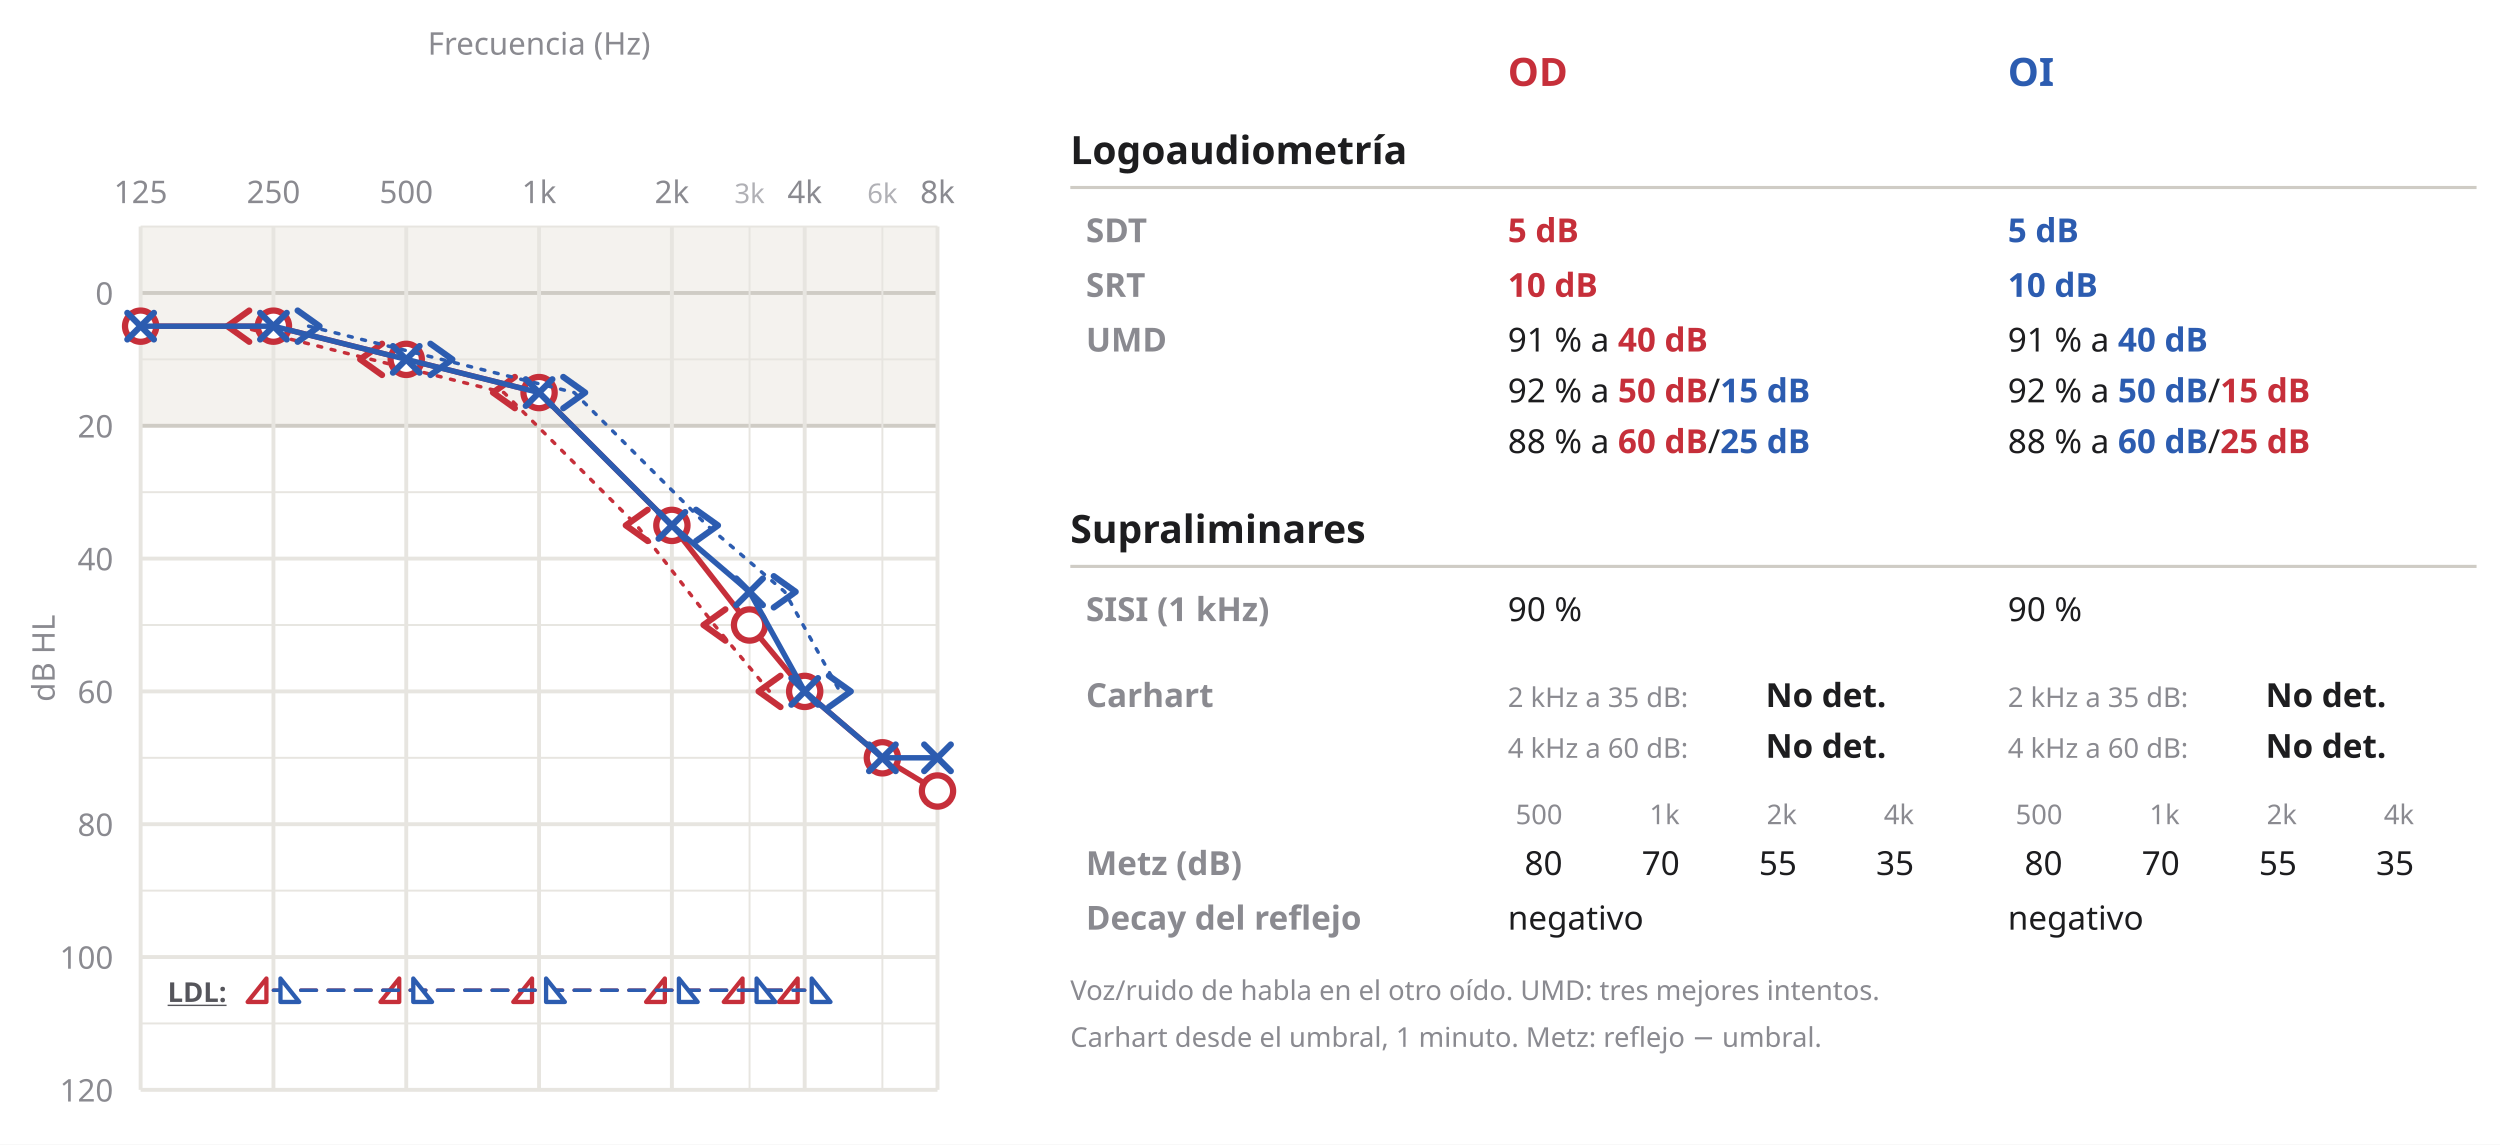
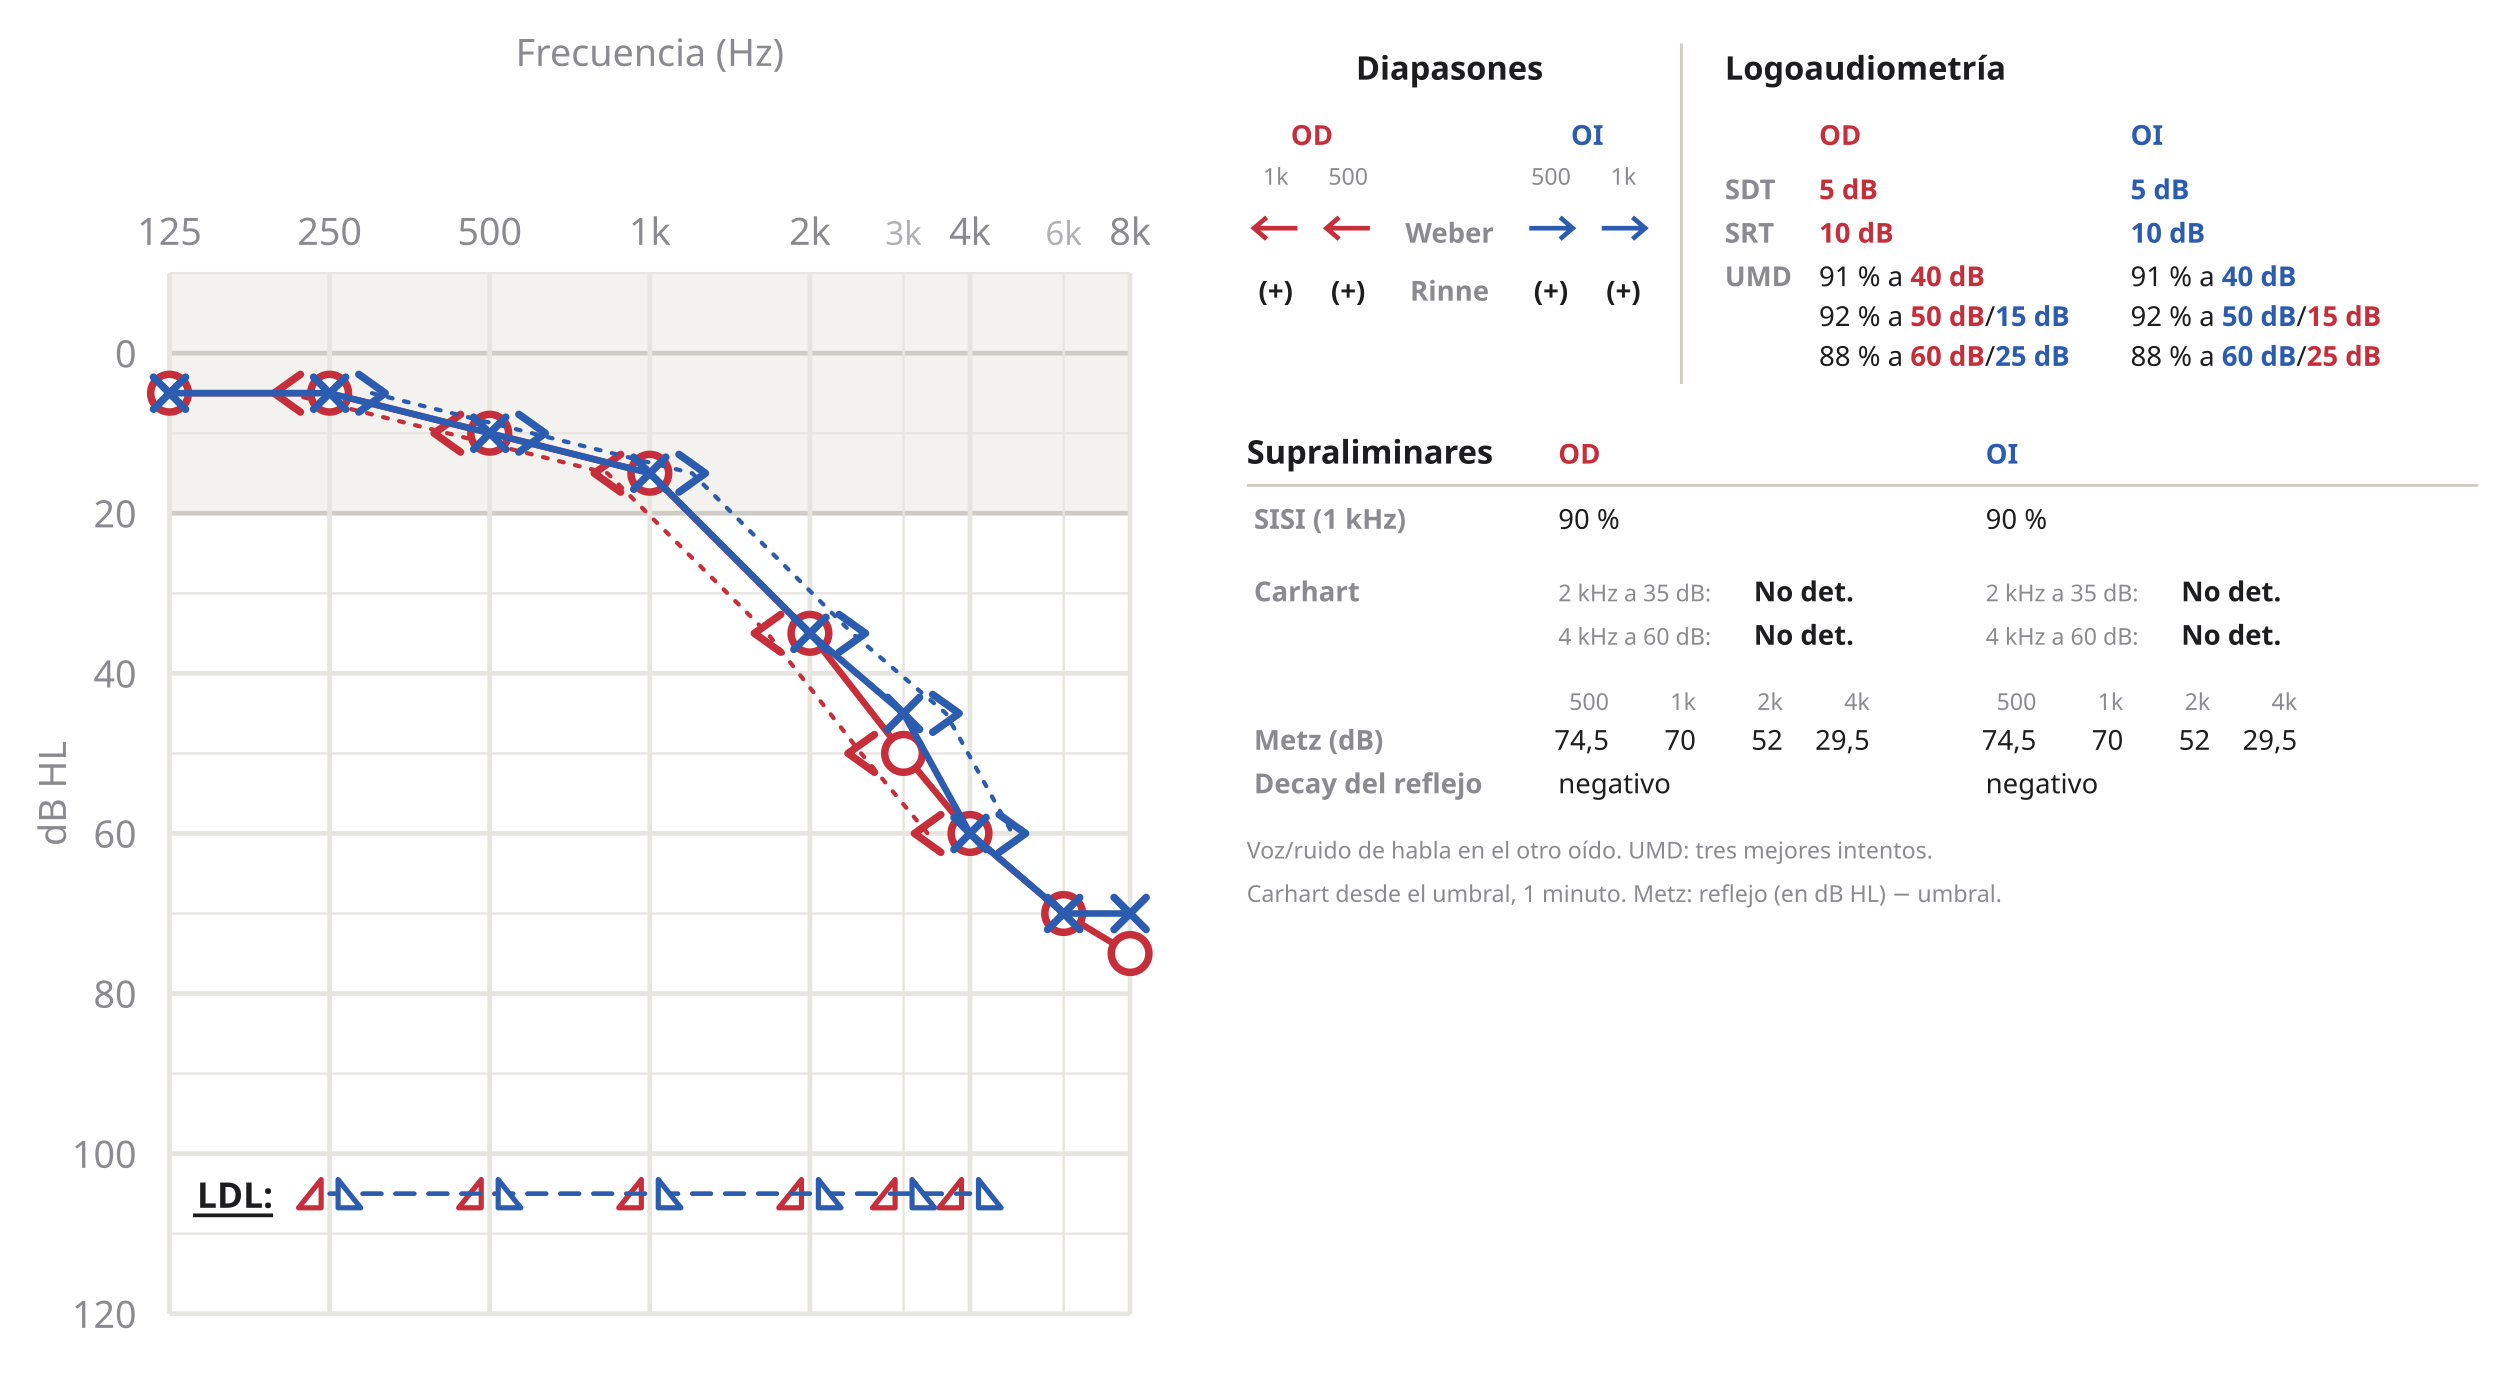
- <svg xmlns="http://www.w3.org/2000/svg" width="640.0" height="293.0" viewBox="0 0 640.0 293.0" font-family="'Plus Jakarta Sans', sans-serif">
-   <rect width="100%" height="100%" fill="#ffffff" />
-   <rect x="36" y="58" width="204" height="51" fill="#f4f2ee" stroke="none" stroke-width="0" />
-   <line x1="36" y1="58" x2="240" y2="58" stroke="#e7e5e0" stroke-width="0.5" />
-   <line x1="36" y1="75" x2="240" y2="75" stroke="#cfccc5" stroke-width="1" />
-   <text x="29" y="78" font-size="8" fill="#8a8a90" text-anchor="end" font-weight="400">0</text>
-   <line x1="36" y1="92" x2="240" y2="92" stroke="#e7e5e0" stroke-width="0.5" />
-   <line x1="36" y1="109" x2="240" y2="109" stroke="#cfccc5" stroke-width="1" />
-   <text x="29" y="112" font-size="8" fill="#8a8a90" text-anchor="end" font-weight="400">20</text>
-   <line x1="36" y1="126" x2="240" y2="126" stroke="#e7e5e0" stroke-width="0.5" />
-   <line x1="36" y1="143" x2="240" y2="143" stroke="#e7e5e0" stroke-width="1" />
-   <text x="29" y="146" font-size="8" fill="#8a8a90" text-anchor="end" font-weight="400">40</text>
-   <line x1="36" y1="160" x2="240" y2="160" stroke="#e7e5e0" stroke-width="0.5" />
-   <line x1="36" y1="177" x2="240" y2="177" stroke="#e7e5e0" stroke-width="1" />
-   <text x="29" y="180" font-size="8" fill="#8a8a90" text-anchor="end" font-weight="400">60</text>
-   <line x1="36" y1="194" x2="240" y2="194" stroke="#e7e5e0" stroke-width="0.5" />
-   <line x1="36" y1="211" x2="240" y2="211" stroke="#e7e5e0" stroke-width="1" />
-   <text x="29" y="214" font-size="8" fill="#8a8a90" text-anchor="end" font-weight="400">80</text>
-   <line x1="36" y1="228" x2="240" y2="228" stroke="#e7e5e0" stroke-width="0.5" />
-   <line x1="36" y1="245" x2="240" y2="245" stroke="#e7e5e0" stroke-width="1" />
-   <text x="29" y="248" font-size="8" fill="#8a8a90" text-anchor="end" font-weight="400">100</text>
-   <line x1="36" y1="262" x2="240" y2="262" stroke="#e7e5e0" stroke-width="0.5" />
-   <line x1="36" y1="279" x2="240" y2="279" stroke="#e7e5e0" stroke-width="1" />
-   <text x="29" y="282" font-size="8" fill="#8a8a90" text-anchor="end" font-weight="400">120</text>
-   <line x1="36" y1="58" x2="36" y2="279" stroke="#e7e5e0" stroke-width="1" />
-   <text x="36" y="52" font-size="8" fill="#8a8a90" text-anchor="middle" font-weight="400">125</text>
-   <line x1="70" y1="58" x2="70" y2="279" stroke="#e7e5e0" stroke-width="1" />
-   <text x="70" y="52" font-size="8" fill="#8a8a90" text-anchor="middle" font-weight="400">250</text>
-   <line x1="104" y1="58" x2="104" y2="279" stroke="#e7e5e0" stroke-width="1" />
-   <text x="104" y="52" font-size="8" fill="#8a8a90" text-anchor="middle" font-weight="400">500</text>
-   <line x1="138" y1="58" x2="138" y2="279" stroke="#e7e5e0" stroke-width="1" />
-   <text x="138" y="52" font-size="8" fill="#8a8a90" text-anchor="middle" font-weight="400">1k</text>
-   <line x1="172" y1="58" x2="172" y2="279" stroke="#e7e5e0" stroke-width="1" />
-   <text x="172" y="52" font-size="8" fill="#8a8a90" text-anchor="middle" font-weight="400">2k</text>
-   <line x1="191.89" y1="58" x2="191.89" y2="279" stroke="#e7e5e0" stroke-width="0.5" />
-   <text x="191.89" y="52" font-size="7" fill="#b0b0b5" text-anchor="middle" font-weight="400">3k</text>
-   <line x1="206" y1="58" x2="206" y2="279" stroke="#e7e5e0" stroke-width="1" />
-   <text x="206" y="52" font-size="8" fill="#8a8a90" text-anchor="middle" font-weight="400">4k</text>
-   <line x1="225.89" y1="58" x2="225.89" y2="279" stroke="#e7e5e0" stroke-width="0.5" />
-   <text x="225.89" y="52" font-size="7" fill="#b0b0b5" text-anchor="middle" font-weight="400">6k</text>
-   <line x1="240" y1="58" x2="240" y2="279" stroke="#e7e5e0" stroke-width="1" />
-   <text x="240" y="52" font-size="8" fill="#8a8a90" text-anchor="middle" font-weight="400">8k</text>
-   <path d="M36,83.5 L70,83.5 L104,92 L138,100.5 L172,134.5 L191.89,160 L206,177 L225.89,194 L240,202.5" fill="none" stroke="#c62f3a" stroke-width="1.4" stroke-opacity="1.0" stroke-linejoin="round" stroke-linecap="round" />
-   <path d="M61,83.5 L95,92 L129,100.5 L163,134.5 L182.89,160 L197,177" fill="none" stroke="#c62f3a" stroke-width="0.9" stroke-opacity="1.0" stroke-linejoin="round" stroke-linecap="round" stroke-dasharray="1 2.5" />
-   <path d="M70,253.5 L104,253.5 L138,253.5 L172,253.5 L191.89,253.5 L206,253.5" fill="none" stroke="#c62f3a" stroke-width="0.9" stroke-opacity="1.0" stroke-linejoin="round" stroke-linecap="round" stroke-dasharray="4 3" />
-   <text x="58" y="256.5" font-size="7" fill="#55555b" text-anchor="end" font-weight="600" text-decoration="underline">LDL:</text>
-   <path d="M68.20,250.50 L68.20,256.50 L63.40,256.50 Z" fill="#ffffff" stroke="#c62f3a" stroke-width="1.1" stroke-linejoin="round" stroke-linecap="round" />
-   <path d="M102.20,250.50 L102.20,256.50 L97.40,256.50 Z" fill="#ffffff" stroke="#c62f3a" stroke-width="1.1" stroke-linejoin="round" stroke-linecap="round" />
-   <path d="M136.20,250.50 L136.20,256.50 L131.40,256.50 Z" fill="#ffffff" stroke="#c62f3a" stroke-width="1.1" stroke-linejoin="round" stroke-linecap="round" />
-   <path d="M170.20,250.50 L170.20,256.50 L165.40,256.50 Z" fill="#ffffff" stroke="#c62f3a" stroke-width="1.1" stroke-linejoin="round" stroke-linecap="round" />
-   <path d="M190.09,250.50 L190.09,256.50 L185.29,256.50 Z" fill="#ffffff" stroke="#c62f3a" stroke-width="1.1" stroke-linejoin="round" stroke-linecap="round" />
-   <path d="M204.20,250.50 L204.20,256.50 L199.40,256.50 Z" fill="#ffffff" stroke="#c62f3a" stroke-width="1.1" stroke-linejoin="round" stroke-linecap="round" />
-   <circle cx="36" cy="83.5" r="4" fill="#ffffff" stroke="#c62f3a" stroke-width="1.6" />
-   <circle cx="70" cy="83.5" r="4" fill="#ffffff" stroke="#c62f3a" stroke-width="1.6" />
-   <circle cx="104" cy="92" r="4" fill="#ffffff" stroke="#c62f3a" stroke-width="1.6" />
-   <circle cx="138" cy="100.5" r="4" fill="#ffffff" stroke="#c62f3a" stroke-width="1.6" />
-   <circle cx="172" cy="134.5" r="4" fill="#ffffff" stroke="#c62f3a" stroke-width="1.6" />
-   <circle cx="191.89" cy="160" r="4" fill="#ffffff" stroke="#c62f3a" stroke-width="1.6" />
-   <circle cx="206" cy="177" r="4" fill="#ffffff" stroke="#c62f3a" stroke-width="1.6" />
-   <circle cx="225.89" cy="194" r="4" fill="#ffffff" stroke="#c62f3a" stroke-width="1.6" />
-   <circle cx="240" cy="202.5" r="4" fill="#ffffff" stroke="#c62f3a" stroke-width="1.6" />
-   <path d="M63.80,79.50 L58.20,83.50 L63.80,87.50" fill="none" stroke="#c62f3a" stroke-width="1.6" stroke-linejoin="round" stroke-linecap="round" />
-   <path d="M97.80,88.00 L92.20,92.00 L97.80,96.00" fill="none" stroke="#c62f3a" stroke-width="1.6" stroke-linejoin="round" stroke-linecap="round" />
-   <path d="M131.80,96.50 L126.20,100.50 L131.80,104.50" fill="none" stroke="#c62f3a" stroke-width="1.6" stroke-linejoin="round" stroke-linecap="round" />
-   <path d="M165.80,130.50 L160.20,134.50 L165.80,138.50" fill="none" stroke="#c62f3a" stroke-width="1.6" stroke-linejoin="round" stroke-linecap="round" />
-   <path d="M185.69,156.00 L180.09,160.00 L185.69,164.00" fill="none" stroke="#c62f3a" stroke-width="1.6" stroke-linejoin="round" stroke-linecap="round" />
-   <path d="M199.80,173.00 L194.20,177.00 L199.80,181.00" fill="none" stroke="#c62f3a" stroke-width="1.6" stroke-linejoin="round" stroke-linecap="round" />
-   <path d="M36,83.5 L70,83.5 L104,92 L138,100.5 L172,134.5 L191.89,151.5 L206,177 L225.89,194 L240,194" fill="none" stroke="#2c5cb0" stroke-width="1.4" stroke-opacity="1.0" stroke-linejoin="round" stroke-linecap="round" />
-   <path d="M79,83.5 L113,92 L147,100.5 L181,134.5 L200.89,151.5 L215,177" fill="none" stroke="#2c5cb0" stroke-width="0.9" stroke-opacity="1.0" stroke-linejoin="round" stroke-linecap="round" stroke-dasharray="1 2.5" />
-   <path d="M70,253.5 L104,253.5 L138,253.5 L172,253.5 L191.89,253.5 L206,253.5" fill="none" stroke="#2c5cb0" stroke-width="0.9" stroke-opacity="1.0" stroke-linejoin="round" stroke-linecap="round" stroke-dasharray="4 3" />
-   <path d="M71.80,250.50 L71.80,256.50 L76.60,256.50 Z" fill="#ffffff" stroke="#2c5cb0" stroke-width="1.1" stroke-linejoin="round" stroke-linecap="round" />
-   <path d="M105.80,250.50 L105.80,256.50 L110.60,256.50 Z" fill="#ffffff" stroke="#2c5cb0" stroke-width="1.1" stroke-linejoin="round" stroke-linecap="round" />
-   <path d="M139.80,250.50 L139.80,256.50 L144.60,256.50 Z" fill="#ffffff" stroke="#2c5cb0" stroke-width="1.1" stroke-linejoin="round" stroke-linecap="round" />
-   <path d="M173.80,250.50 L173.80,256.50 L178.60,256.50 Z" fill="#ffffff" stroke="#2c5cb0" stroke-width="1.1" stroke-linejoin="round" stroke-linecap="round" />
-   <path d="M193.69,250.50 L193.69,256.50 L198.49,256.50 Z" fill="#ffffff" stroke="#2c5cb0" stroke-width="1.1" stroke-linejoin="round" stroke-linecap="round" />
-   <path d="M207.80,250.50 L207.80,256.50 L212.60,256.50 Z" fill="#ffffff" stroke="#2c5cb0" stroke-width="1.1" stroke-linejoin="round" stroke-linecap="round" />
-   <path d="M32.60,80.10 L39.40,86.90 M32.60,86.90 L39.40,80.10" fill="none" stroke="#2c5cb0" stroke-width="1.6" stroke-linejoin="round" stroke-linecap="round" />
-   <path d="M66.60,80.10 L73.40,86.90 M66.60,86.90 L73.40,80.10" fill="none" stroke="#2c5cb0" stroke-width="1.6" stroke-linejoin="round" stroke-linecap="round" />
-   <path d="M100.60,88.60 L107.40,95.40 M100.60,95.40 L107.40,88.60" fill="none" stroke="#2c5cb0" stroke-width="1.6" stroke-linejoin="round" stroke-linecap="round" />
-   <path d="M134.60,97.10 L141.40,103.90 M134.60,103.90 L141.40,97.10" fill="none" stroke="#2c5cb0" stroke-width="1.6" stroke-linejoin="round" stroke-linecap="round" />
-   <path d="M168.60,131.10 L175.40,137.90 M168.60,137.90 L175.40,131.10" fill="none" stroke="#2c5cb0" stroke-width="1.6" stroke-linejoin="round" stroke-linecap="round" />
-   <path d="M188.49,148.10 L195.29,154.90 M188.49,154.90 L195.29,148.10" fill="none" stroke="#2c5cb0" stroke-width="1.6" stroke-linejoin="round" stroke-linecap="round" />
-   <path d="M202.60,173.60 L209.40,180.40 M202.60,180.40 L209.40,173.60" fill="none" stroke="#2c5cb0" stroke-width="1.6" stroke-linejoin="round" stroke-linecap="round" />
-   <path d="M222.49,190.60 L229.29,197.40 M222.49,197.40 L229.29,190.60" fill="none" stroke="#2c5cb0" stroke-width="1.6" stroke-linejoin="round" stroke-linecap="round" />
-   <path d="M236.60,190.60 L243.40,197.40 M236.60,197.40 L243.40,190.60" fill="none" stroke="#2c5cb0" stroke-width="1.6" stroke-linejoin="round" stroke-linecap="round" />
-   <path d="M76.20,79.50 L81.80,83.50 L76.20,87.50" fill="none" stroke="#2c5cb0" stroke-width="1.6" stroke-linejoin="round" stroke-linecap="round" />
-   <path d="M110.20,88.00 L115.80,92.00 L110.20,96.00" fill="none" stroke="#2c5cb0" stroke-width="1.6" stroke-linejoin="round" stroke-linecap="round" />
-   <path d="M144.20,96.50 L149.80,100.50 L144.20,104.50" fill="none" stroke="#2c5cb0" stroke-width="1.6" stroke-linejoin="round" stroke-linecap="round" />
-   <path d="M178.20,130.50 L183.80,134.50 L178.20,138.50" fill="none" stroke="#2c5cb0" stroke-width="1.6" stroke-linejoin="round" stroke-linecap="round" />
-   <path d="M198.09,147.50 L203.69,151.50 L198.09,155.50" fill="none" stroke="#2c5cb0" stroke-width="1.6" stroke-linejoin="round" stroke-linecap="round" />
-   <path d="M212.20,173.00 L217.80,177.00 L212.20,181.00" fill="none" stroke="#2c5cb0" stroke-width="1.6" stroke-linejoin="round" stroke-linecap="round" />
-   <text x="14" y="168.5" font-size="8" fill="#8a8a90" text-anchor="middle" font-weight="400" transform="rotate(-90 14 168.5)">dB HL</text>
-   <text x="138" y="14" font-size="8" fill="#8a8a90" text-anchor="middle" font-weight="400">Frecuencia (Hz)</text>
-   <text x="386.0" y="22.0" font-size="10" fill="#c62f3a" font-weight="700" text-anchor="start">OD</text>
-   <text x="514.0" y="22.0" font-size="10" fill="#2c5cb0" font-weight="700" text-anchor="start">OI</text>
-   <text x="274.0" y="42.0" font-size="10" fill="#1d1d1f" font-weight="700" text-anchor="start">Logoaudiometría</text>
-   <line x1="274.0" y1="48.0" x2="634.0" y2="48.0" stroke="#cfccc5" stroke-width="0.8" />
-   <text x="278.0" y="62.0" font-size="8.5" fill="#8a8a90" font-weight="600" text-anchor="start">SDT</text>
-   <text x="386.0" y="62.0" font-size="8.5" fill="#1d1d1f" font-weight="400" text-anchor="start">
+ <svg xmlns="http://www.w3.org/2000/svg" width="690.2" height="380.9" viewBox="0 0 690.2 380.9" font-family="'Plus Jakarta Sans', sans-serif">
+   <g transform="scale(1.3)">
+     <rect width="100%" height="100%" fill="#ffffff" />
+     <rect x="36" y="58" width="204" height="51" fill="#f4f2ee" stroke="none" stroke-width="0" />
+     <line x1="36" y1="58" x2="240" y2="58" stroke="#e7e5e0" stroke-width="0.5" />
+     <line x1="36" y1="75" x2="240" y2="75" stroke="#cfccc5" stroke-width="1" />
+     <text x="29" y="78" font-size="8" fill="#8a8a90" text-anchor="end" font-weight="400">0</text>
+     <line x1="36" y1="92" x2="240" y2="92" stroke="#e7e5e0" stroke-width="0.5" />
+     <line x1="36" y1="109" x2="240" y2="109" stroke="#cfccc5" stroke-width="1" />
+     <text x="29" y="112" font-size="8" fill="#8a8a90" text-anchor="end" font-weight="400">20</text>
+     <line x1="36" y1="126" x2="240" y2="126" stroke="#e7e5e0" stroke-width="0.5" />
+     <line x1="36" y1="143" x2="240" y2="143" stroke="#e7e5e0" stroke-width="1" />
+     <text x="29" y="146" font-size="8" fill="#8a8a90" text-anchor="end" font-weight="400">40</text>
+     <line x1="36" y1="160" x2="240" y2="160" stroke="#e7e5e0" stroke-width="0.5" />
+     <line x1="36" y1="177" x2="240" y2="177" stroke="#e7e5e0" stroke-width="1" />
+     <text x="29" y="180" font-size="8" fill="#8a8a90" text-anchor="end" font-weight="400">60</text>
+     <line x1="36" y1="194" x2="240" y2="194" stroke="#e7e5e0" stroke-width="0.5" />
+     <line x1="36" y1="211" x2="240" y2="211" stroke="#e7e5e0" stroke-width="1" />
+     <text x="29" y="214" font-size="8" fill="#8a8a90" text-anchor="end" font-weight="400">80</text>
+     <line x1="36" y1="228" x2="240" y2="228" stroke="#e7e5e0" stroke-width="0.5" />
+     <line x1="36" y1="245" x2="240" y2="245" stroke="#e7e5e0" stroke-width="1" />
+     <text x="29" y="248" font-size="8" fill="#8a8a90" text-anchor="end" font-weight="400">100</text>
+     <line x1="36" y1="262" x2="240" y2="262" stroke="#e7e5e0" stroke-width="0.5" />
+     <line x1="36" y1="279" x2="240" y2="279" stroke="#e7e5e0" stroke-width="1" />
+     <text x="29" y="282" font-size="8" fill="#8a8a90" text-anchor="end" font-weight="400">120</text>
+     <line x1="36" y1="58" x2="36" y2="279" stroke="#e7e5e0" stroke-width="1" />
+     <text x="36" y="52" font-size="8" fill="#8a8a90" text-anchor="middle" font-weight="400">125</text>
+     <line x1="70" y1="58" x2="70" y2="279" stroke="#e7e5e0" stroke-width="1" />
+     <text x="70" y="52" font-size="8" fill="#8a8a90" text-anchor="middle" font-weight="400">250</text>
+     <line x1="104" y1="58" x2="104" y2="279" stroke="#e7e5e0" stroke-width="1" />
+     <text x="104" y="52" font-size="8" fill="#8a8a90" text-anchor="middle" font-weight="400">500</text>
+     <line x1="138" y1="58" x2="138" y2="279" stroke="#e7e5e0" stroke-width="1" />
+     <text x="138" y="52" font-size="8" fill="#8a8a90" text-anchor="middle" font-weight="400">1k</text>
+     <line x1="172" y1="58" x2="172" y2="279" stroke="#e7e5e0" stroke-width="1" />
+     <text x="172" y="52" font-size="8" fill="#8a8a90" text-anchor="middle" font-weight="400">2k</text>
+     <line x1="191.89" y1="58" x2="191.89" y2="279" stroke="#e7e5e0" stroke-width="0.5" />
+     <text x="191.89" y="52" font-size="7" fill="#b0b0b5" text-anchor="middle" font-weight="400">3k</text>
+     <line x1="206" y1="58" x2="206" y2="279" stroke="#e7e5e0" stroke-width="1" />
+     <text x="206" y="52" font-size="8" fill="#8a8a90" text-anchor="middle" font-weight="400">4k</text>
+     <line x1="225.89" y1="58" x2="225.89" y2="279" stroke="#e7e5e0" stroke-width="0.5" />
+     <text x="225.89" y="52" font-size="7" fill="#b0b0b5" text-anchor="middle" font-weight="400">6k</text>
+     <line x1="240" y1="58" x2="240" y2="279" stroke="#e7e5e0" stroke-width="1" />
+     <text x="240" y="52" font-size="8" fill="#8a8a90" text-anchor="middle" font-weight="400">8k</text>
+     <path d="M36,83.5 L70,83.5 L104,92 L138,100.5 L172,134.5 L191.89,160 L206,177 L225.89,194 L240,202.5" fill="none" stroke="#c62f3a" stroke-width="1.4" stroke-opacity="1.0" stroke-linejoin="round" stroke-linecap="round" />
+     <path d="M61,83.5 L95,92 L129,100.5 L163,134.5 L182.89,160 L197,177" fill="none" stroke="#c62f3a" stroke-width="0.9" stroke-opacity="1.0" stroke-linejoin="round" stroke-linecap="round" stroke-dasharray="1 2.5" />
+     <path d="M70,253.5 L104,253.5 L138,253.5 L172,253.5 L191.89,253.5 L206,253.5" fill="none" stroke="#c62f3a" stroke-width="0.9" stroke-opacity="1.0" stroke-linejoin="round" stroke-linecap="round" stroke-dasharray="4 3" />
+     <text x="58" y="256.5" font-size="7.5" fill="#1d1d1f" text-anchor="end" font-weight="700">LDL:</text>
+     <line x1="41" y1="258.1" x2="58" y2="258.1" stroke="#1d1d1f" stroke-width="0.8" />
+     <path d="M68.20,250.50 L68.20,256.50 L63.40,256.50 Z" fill="#ffffff" stroke="#c62f3a" stroke-width="1.1" stroke-linejoin="round" stroke-linecap="round" />
+     <path d="M102.20,250.50 L102.20,256.50 L97.40,256.50 Z" fill="#ffffff" stroke="#c62f3a" stroke-width="1.1" stroke-linejoin="round" stroke-linecap="round" />
+     <path d="M136.20,250.50 L136.20,256.50 L131.40,256.50 Z" fill="#ffffff" stroke="#c62f3a" stroke-width="1.1" stroke-linejoin="round" stroke-linecap="round" />
+     <path d="M170.20,250.50 L170.20,256.50 L165.40,256.50 Z" fill="#ffffff" stroke="#c62f3a" stroke-width="1.1" stroke-linejoin="round" stroke-linecap="round" />
+     <path d="M190.09,250.50 L190.09,256.50 L185.29,256.50 Z" fill="#ffffff" stroke="#c62f3a" stroke-width="1.1" stroke-linejoin="round" stroke-linecap="round" />
+     <path d="M204.20,250.50 L204.20,256.50 L199.40,256.50 Z" fill="#ffffff" stroke="#c62f3a" stroke-width="1.1" stroke-linejoin="round" stroke-linecap="round" />
+     <circle cx="36" cy="83.5" r="4" fill="#ffffff" stroke="#c62f3a" stroke-width="1.6" />
+     <circle cx="70" cy="83.5" r="4" fill="#ffffff" stroke="#c62f3a" stroke-width="1.6" />
+     <circle cx="104" cy="92" r="4" fill="#ffffff" stroke="#c62f3a" stroke-width="1.6" />
+     <circle cx="138" cy="100.5" r="4" fill="#ffffff" stroke="#c62f3a" stroke-width="1.6" />
+     <circle cx="172" cy="134.5" r="4" fill="#ffffff" stroke="#c62f3a" stroke-width="1.6" />
+     <circle cx="191.89" cy="160" r="4" fill="#ffffff" stroke="#c62f3a" stroke-width="1.6" />
+     <circle cx="206" cy="177" r="4" fill="#ffffff" stroke="#c62f3a" stroke-width="1.6" />
+     <circle cx="225.89" cy="194" r="4" fill="#ffffff" stroke="#c62f3a" stroke-width="1.6" />
+     <circle cx="240" cy="202.5" r="4" fill="#ffffff" stroke="#c62f3a" stroke-width="1.6" />
+     <path d="M63.80,79.50 L58.20,83.50 L63.80,87.50" fill="none" stroke="#c62f3a" stroke-width="1.6" stroke-linejoin="round" stroke-linecap="round" />
+     <path d="M97.80,88.00 L92.20,92.00 L97.80,96.00" fill="none" stroke="#c62f3a" stroke-width="1.6" stroke-linejoin="round" stroke-linecap="round" />
+     <path d="M131.80,96.50 L126.20,100.50 L131.80,104.50" fill="none" stroke="#c62f3a" stroke-width="1.6" stroke-linejoin="round" stroke-linecap="round" />
+     <path d="M165.80,130.50 L160.20,134.50 L165.80,138.50" fill="none" stroke="#c62f3a" stroke-width="1.6" stroke-linejoin="round" stroke-linecap="round" />
+     <path d="M185.69,156.00 L180.09,160.00 L185.69,164.00" fill="none" stroke="#c62f3a" stroke-width="1.6" stroke-linejoin="round" stroke-linecap="round" />
+     <path d="M199.80,173.00 L194.20,177.00 L199.80,181.00" fill="none" stroke="#c62f3a" stroke-width="1.6" stroke-linejoin="round" stroke-linecap="round" />
+     <path d="M36,83.5 L70,83.5 L104,92 L138,100.5 L172,134.5 L191.89,151.5 L206,177 L225.89,194 L240,194" fill="none" stroke="#2c5cb0" stroke-width="1.4" stroke-opacity="1.0" stroke-linejoin="round" stroke-linecap="round" />
+     <path d="M79,83.5 L113,92 L147,100.5 L181,134.5 L200.89,151.5 L215,177" fill="none" stroke="#2c5cb0" stroke-width="0.9" stroke-opacity="1.0" stroke-linejoin="round" stroke-linecap="round" stroke-dasharray="1 2.5" />
+     <path d="M70,253.5 L104,253.5 L138,253.5 L172,253.5 L191.89,253.5 L206,253.5" fill="none" stroke="#2c5cb0" stroke-width="0.9" stroke-opacity="1.0" stroke-linejoin="round" stroke-linecap="round" stroke-dasharray="4 3" />
+     <path d="M71.80,250.50 L71.80,256.50 L76.60,256.50 Z" fill="#ffffff" stroke="#2c5cb0" stroke-width="1.1" stroke-linejoin="round" stroke-linecap="round" />
+     <path d="M105.80,250.50 L105.80,256.50 L110.60,256.50 Z" fill="#ffffff" stroke="#2c5cb0" stroke-width="1.1" stroke-linejoin="round" stroke-linecap="round" />
+     <path d="M139.80,250.50 L139.80,256.50 L144.60,256.50 Z" fill="#ffffff" stroke="#2c5cb0" stroke-width="1.1" stroke-linejoin="round" stroke-linecap="round" />
+     <path d="M173.80,250.50 L173.80,256.50 L178.60,256.50 Z" fill="#ffffff" stroke="#2c5cb0" stroke-width="1.1" stroke-linejoin="round" stroke-linecap="round" />
+     <path d="M193.69,250.50 L193.69,256.50 L198.49,256.50 Z" fill="#ffffff" stroke="#2c5cb0" stroke-width="1.1" stroke-linejoin="round" stroke-linecap="round" />
+     <path d="M207.80,250.50 L207.80,256.50 L212.60,256.50 Z" fill="#ffffff" stroke="#2c5cb0" stroke-width="1.1" stroke-linejoin="round" stroke-linecap="round" />
+     <path d="M32.60,80.10 L39.40,86.90 M32.60,86.90 L39.40,80.10" fill="none" stroke="#2c5cb0" stroke-width="1.6" stroke-linejoin="round" stroke-linecap="round" />
+     <path d="M66.60,80.10 L73.40,86.90 M66.60,86.90 L73.40,80.10" fill="none" stroke="#2c5cb0" stroke-width="1.6" stroke-linejoin="round" stroke-linecap="round" />
+     <path d="M100.60,88.60 L107.40,95.40 M100.60,95.40 L107.40,88.60" fill="none" stroke="#2c5cb0" stroke-width="1.6" stroke-linejoin="round" stroke-linecap="round" />
+     <path d="M134.60,97.10 L141.40,103.90 M134.60,103.90 L141.40,97.10" fill="none" stroke="#2c5cb0" stroke-width="1.6" stroke-linejoin="round" stroke-linecap="round" />
+     <path d="M168.60,131.10 L175.40,137.90 M168.60,137.90 L175.40,131.10" fill="none" stroke="#2c5cb0" stroke-width="1.6" stroke-linejoin="round" stroke-linecap="round" />
+     <path d="M188.49,148.10 L195.29,154.90 M188.49,154.90 L195.29,148.10" fill="none" stroke="#2c5cb0" stroke-width="1.6" stroke-linejoin="round" stroke-linecap="round" />
+     <path d="M202.60,173.60 L209.40,180.40 M202.60,180.40 L209.40,173.60" fill="none" stroke="#2c5cb0" stroke-width="1.6" stroke-linejoin="round" stroke-linecap="round" />
+     <path d="M222.49,190.60 L229.29,197.40 M222.49,197.40 L229.29,190.60" fill="none" stroke="#2c5cb0" stroke-width="1.6" stroke-linejoin="round" stroke-linecap="round" />
+     <path d="M236.60,190.60 L243.40,197.40 M236.60,197.40 L243.40,190.60" fill="none" stroke="#2c5cb0" stroke-width="1.6" stroke-linejoin="round" stroke-linecap="round" />
+     <path d="M76.20,79.50 L81.80,83.50 L76.20,87.50" fill="none" stroke="#2c5cb0" stroke-width="1.6" stroke-linejoin="round" stroke-linecap="round" />
+     <path d="M110.20,88.00 L115.80,92.00 L110.20,96.00" fill="none" stroke="#2c5cb0" stroke-width="1.6" stroke-linejoin="round" stroke-linecap="round" />
+     <path d="M144.20,96.50 L149.80,100.50 L144.20,104.50" fill="none" stroke="#2c5cb0" stroke-width="1.6" stroke-linejoin="round" stroke-linecap="round" />
+     <path d="M178.20,130.50 L183.80,134.50 L178.20,138.50" fill="none" stroke="#2c5cb0" stroke-width="1.6" stroke-linejoin="round" stroke-linecap="round" />
+     <path d="M198.09,147.50 L203.69,151.50 L198.09,155.50" fill="none" stroke="#2c5cb0" stroke-width="1.6" stroke-linejoin="round" stroke-linecap="round" />
+     <path d="M212.20,173.00 L217.80,177.00 L212.20,181.00" fill="none" stroke="#2c5cb0" stroke-width="1.6" stroke-linejoin="round" stroke-linecap="round" />
+     <text x="14" y="168.5" font-size="8" fill="#8a8a90" text-anchor="middle" font-weight="400" transform="rotate(-90 14 168.5)">dB HL</text>
+     <text x="138" y="14" font-size="8" fill="#8a8a90" text-anchor="middle" font-weight="400">Frecuencia (Hz)</text>
+   </g>
+   <text x="400.2" y="22.0" font-size="9" fill="#1d1d1f" font-weight="700" text-anchor="middle">Diapasones</text>
+   <text x="362.2" y="40.0" font-size="7.6" fill="#c62f3a" font-weight="700" text-anchor="middle">OD</text>
+   <text x="438.2" y="40.0" font-size="7.6" fill="#2c5cb0" font-weight="700" text-anchor="middle">OI</text>
+   <text x="352.2" y="51.0" font-size="6.4" fill="#8a8a90" font-weight="400" text-anchor="middle">1k</text>
+   <text x="372.2" y="51.0" font-size="6.4" fill="#8a8a90" font-weight="400" text-anchor="middle">500</text>
+   <text x="428.2" y="51.0" font-size="6.4" fill="#8a8a90" font-weight="400" text-anchor="middle">500</text>
+   <text x="448.2" y="51.0" font-size="6.4" fill="#8a8a90" font-weight="400" text-anchor="middle">1k</text>
+   <text x="400.2" y="67.0" font-size="7.6" fill="#8a8a90" font-weight="600" text-anchor="middle">Weber</text>
+   <path d="M358.2,63.0 L346.2,63.0 M349.7,60.0 L346.2,63.0 L349.7,66.0" fill="none" stroke="#c62f3a" stroke-width="1.3" />
+   <path d="M378.2,63.0 L366.2,63.0 M369.7,60.0 L366.2,63.0 L369.7,66.0" fill="none" stroke="#c62f3a" stroke-width="1.3" />
+   <path d="M422.2,63.0 L434.2,63.0 M430.7,60.0 L434.2,63.0 L430.7,66.0" fill="none" stroke="#2c5cb0" stroke-width="1.3" />
+   <path d="M442.2,63.0 L454.2,63.0 M450.7,60.0 L454.2,63.0 L450.7,66.0" fill="none" stroke="#2c5cb0" stroke-width="1.3" />
+   <text x="400.2" y="83.0" font-size="7.6" fill="#8a8a90" font-weight="600" text-anchor="middle">Rinne</text>
+   <text x="352.2" y="83.0" font-size="7.6" fill="#1d1d1f" font-weight="600" text-anchor="middle">(+)</text>
+   <text x="372.2" y="83.0" font-size="7.6" fill="#1d1d1f" font-weight="600" text-anchor="middle">(+)</text>
+   <text x="428.2" y="83.0" font-size="7.6" fill="#1d1d1f" font-weight="600" text-anchor="middle">(+)</text>
+   <text x="448.2" y="83.0" font-size="7.6" fill="#1d1d1f" font-weight="600" text-anchor="middle">(+)</text>
+   <text x="476.2" y="22.0" font-size="9" fill="#1d1d1f" font-weight="700" text-anchor="start">Logoaudiometría</text>
+   <text x="502.2" y="40.0" font-size="7.6" fill="#c62f3a" font-weight="700" text-anchor="start">OD</text>
+   <text x="588.2" y="40.0" font-size="7.6" fill="#2c5cb0" font-weight="700" text-anchor="start">OI</text>
+   <text x="476.2" y="55.0" font-size="7.6" fill="#8a8a90" font-weight="600" text-anchor="start">SDT</text>
+   <text x="502.2" y="55.0" font-size="7.6" fill="#1d1d1f" font-weight="400" text-anchor="start">
    <tspan fill="#c62f3a" font-weight="600">5 dB</tspan>
  </text>
-   <text x="514.0" y="62.0" font-size="8.5" fill="#1d1d1f" font-weight="400" text-anchor="start">
+   <text x="588.2" y="55.0" font-size="7.6" fill="#1d1d1f" font-weight="400" text-anchor="start">
    <tspan fill="#2c5cb0" font-weight="600">5 dB</tspan>
  </text>
-   <text x="278.0" y="76.0" font-size="8.5" fill="#8a8a90" font-weight="600" text-anchor="start">SRT</text>
-   <text x="386.0" y="76.0" font-size="8.5" fill="#1d1d1f" font-weight="400" text-anchor="start">
+   <text x="476.2" y="67.0" font-size="7.6" fill="#8a8a90" font-weight="600" text-anchor="start">SRT</text>
+   <text x="502.2" y="67.0" font-size="7.6" fill="#1d1d1f" font-weight="400" text-anchor="start">
    <tspan fill="#c62f3a" font-weight="600">10 dB</tspan>
  </text>
-   <text x="514.0" y="76.0" font-size="8.5" fill="#1d1d1f" font-weight="400" text-anchor="start">
+   <text x="588.2" y="67.0" font-size="7.6" fill="#1d1d1f" font-weight="400" text-anchor="start">
    <tspan fill="#2c5cb0" font-weight="600">10 dB</tspan>
  </text>
-   <text x="278.0" y="90.0" font-size="8.5" fill="#8a8a90" font-weight="600" text-anchor="start">UMD</text>
-   <text x="386.0" y="90.0" font-size="8.5" fill="#1d1d1f" font-weight="400" text-anchor="start">91 % a <tspan fill="#c62f3a" font-weight="600">40 dB</tspan>
+   <text x="476.2" y="79.0" font-size="7.6" fill="#8a8a90" font-weight="600" text-anchor="start">UMD</text>
+   <text x="502.2" y="79.0" font-size="7.6" fill="#1d1d1f" font-weight="400" text-anchor="start">91 % a <tspan fill="#c62f3a" font-weight="600">40 dB</tspan>
  </text>
-   <text x="514.0" y="90.0" font-size="8.5" fill="#1d1d1f" font-weight="400" text-anchor="start">91 % a <tspan fill="#2c5cb0" font-weight="600">40 dB</tspan>
+   <text x="588.2" y="79.0" font-size="7.6" fill="#1d1d1f" font-weight="400" text-anchor="start">91 % a <tspan fill="#2c5cb0" font-weight="600">40 dB</tspan>
  </text>
-   <text x="386.0" y="103.0" font-size="8.5" fill="#1d1d1f" font-weight="400" text-anchor="start">92 % a <tspan fill="#c62f3a" font-weight="600">50 dB</tspan>/<tspan fill="#2c5cb0" font-weight="600">15 dB</tspan>
+   <text x="502.2" y="90.0" font-size="7.6" fill="#1d1d1f" font-weight="400" text-anchor="start">92 % a <tspan fill="#c62f3a" font-weight="600">50 dB</tspan>/<tspan fill="#2c5cb0" font-weight="600">15 dB</tspan>
  </text>
-   <text x="514.0" y="103.0" font-size="8.5" fill="#1d1d1f" font-weight="400" text-anchor="start">92 % a <tspan fill="#2c5cb0" font-weight="600">50 dB</tspan>/<tspan fill="#c62f3a" font-weight="600">15 dB</tspan>
+   <text x="588.2" y="90.0" font-size="7.6" fill="#1d1d1f" font-weight="400" text-anchor="start">92 % a <tspan fill="#2c5cb0" font-weight="600">50 dB</tspan>/<tspan fill="#c62f3a" font-weight="600">15 dB</tspan>
  </text>
-   <text x="386.0" y="116.0" font-size="8.5" fill="#1d1d1f" font-weight="400" text-anchor="start">88 % a <tspan fill="#c62f3a" font-weight="600">60 dB</tspan>/<tspan fill="#2c5cb0" font-weight="600">25 dB</tspan>
+   <text x="502.2" y="101.0" font-size="7.6" fill="#1d1d1f" font-weight="400" text-anchor="start">88 % a <tspan fill="#c62f3a" font-weight="600">60 dB</tspan>/<tspan fill="#2c5cb0" font-weight="600">25 dB</tspan>
  </text>
-   <text x="514.0" y="116.0" font-size="8.5" fill="#1d1d1f" font-weight="400" text-anchor="start">88 % a <tspan fill="#2c5cb0" font-weight="600">60 dB</tspan>/<tspan fill="#c62f3a" font-weight="600">25 dB</tspan>
+   <text x="588.2" y="101.0" font-size="7.6" fill="#1d1d1f" font-weight="400" text-anchor="start">88 % a <tspan fill="#2c5cb0" font-weight="600">60 dB</tspan>/<tspan fill="#c62f3a" font-weight="600">25 dB</tspan>
  </text>
-   <text x="274.0" y="139.0" font-size="10" fill="#1d1d1f" font-weight="700" text-anchor="start">Supraliminares</text>
-   <line x1="274.0" y1="145.0" x2="634.0" y2="145.0" stroke="#cfccc5" stroke-width="0.8" />
-   <text x="278.0" y="159.0" font-size="8.5" fill="#8a8a90" font-weight="600" text-anchor="start">SISI (1 kHz)</text>
-   <text x="386.0" y="159.0" font-size="8.5" fill="#1d1d1f" font-weight="400" text-anchor="start">90 %</text>
-   <text x="514.0" y="159.0" font-size="8.5" fill="#1d1d1f" font-weight="400" text-anchor="start">90 %</text>
-   <text x="278.0" y="181.0" font-size="8.5" fill="#8a8a90" font-weight="600" text-anchor="start">Carhart</text>
-   <text x="386.0" y="181.0" font-size="7" fill="#8a8a90" font-weight="400" text-anchor="start">2 kHz a 35 dB:</text>
-   <text x="452.0" y="181.0" font-size="8.5" fill="#1d1d1f" font-weight="600" text-anchor="start">No det.</text>
-   <text x="386.0" y="194.0" font-size="7" fill="#8a8a90" font-weight="400" text-anchor="start">4 kHz a 60 dB:</text>
-   <text x="452.0" y="194.0" font-size="8.5" fill="#1d1d1f" font-weight="600" text-anchor="start">No det.</text>
-   <text x="514.0" y="181.0" font-size="7" fill="#8a8a90" font-weight="400" text-anchor="start">2 kHz a 35 dB:</text>
-   <text x="580.0" y="181.0" font-size="8.5" fill="#1d1d1f" font-weight="600" text-anchor="start">No det.</text>
-   <text x="514.0" y="194.0" font-size="7" fill="#8a8a90" font-weight="400" text-anchor="start">4 kHz a 60 dB:</text>
-   <text x="580.0" y="194.0" font-size="8.5" fill="#1d1d1f" font-weight="600" text-anchor="start">No det.</text>
-   <text x="400.0" y="211.0" font-size="7" fill="#8a8a90" font-weight="400" text-anchor="end">500</text>
-   <text x="430.0" y="211.0" font-size="7" fill="#8a8a90" font-weight="400" text-anchor="end">1k</text>
-   <text x="460.0" y="211.0" font-size="7" fill="#8a8a90" font-weight="400" text-anchor="end">2k</text>
-   <text x="490.0" y="211.0" font-size="7" fill="#8a8a90" font-weight="400" text-anchor="end">4k</text>
-   <text x="528.0" y="211.0" font-size="7" fill="#8a8a90" font-weight="400" text-anchor="end">500</text>
-   <text x="558.0" y="211.0" font-size="7" fill="#8a8a90" font-weight="400" text-anchor="end">1k</text>
-   <text x="588.0" y="211.0" font-size="7" fill="#8a8a90" font-weight="400" text-anchor="end">2k</text>
-   <text x="618.0" y="211.0" font-size="7" fill="#8a8a90" font-weight="400" text-anchor="end">4k</text>
-   <text x="278.0" y="224.0" font-size="8.5" fill="#8a8a90" font-weight="600" text-anchor="start">Metz (dB)</text>
-   <text x="400.0" y="224.0" font-size="8.5" fill="#1d1d1f" font-weight="400" text-anchor="end">80</text>
-   <text x="430.0" y="224.0" font-size="8.5" fill="#1d1d1f" font-weight="400" text-anchor="end">70</text>
-   <text x="460.0" y="224.0" font-size="8.5" fill="#1d1d1f" font-weight="400" text-anchor="end">55</text>
-   <text x="490.0" y="224.0" font-size="8.5" fill="#1d1d1f" font-weight="400" text-anchor="end">35</text>
-   <text x="528.0" y="224.0" font-size="8.5" fill="#1d1d1f" font-weight="400" text-anchor="end">80</text>
-   <text x="558.0" y="224.0" font-size="8.5" fill="#1d1d1f" font-weight="400" text-anchor="end">70</text>
-   <text x="588.0" y="224.0" font-size="8.5" fill="#1d1d1f" font-weight="400" text-anchor="end">55</text>
-   <text x="618.0" y="224.0" font-size="8.5" fill="#1d1d1f" font-weight="400" text-anchor="end">35</text>
-   <text x="278.0" y="238.0" font-size="8.5" fill="#8a8a90" font-weight="600" text-anchor="start">Decay del reflejo</text>
-   <text x="386.0" y="238.0" font-size="8.5" fill="#1d1d1f" font-weight="400" text-anchor="start">negativo</text>
-   <text x="514.0" y="238.0" font-size="8.5" fill="#1d1d1f" font-weight="400" text-anchor="start">negativo</text>
-   <text x="274.0" y="256.0" font-size="7" fill="#8a8a90" font-weight="400" text-anchor="start">Voz/ruido de habla en el otro oído. UMD: tres mejores intentos.</text>
-   <text x="274.0" y="268.0" font-size="7" fill="#8a8a90" font-weight="400" text-anchor="start">Carhart desde el umbral, 1 minuto. Metz: reflejo − umbral.</text>
+   <line x1="464.2" y1="12.0" x2="464.2" y2="106.0" stroke="#cfccc5" stroke-width="0.8" />
+   <text x="344.2" y="128.0" font-size="9" fill="#1d1d1f" font-weight="700" text-anchor="start">Supraliminares</text>
+   <text x="430.2" y="128.0" font-size="7.6" fill="#c62f3a" font-weight="700" text-anchor="start">OD</text>
+   <text x="548.2" y="128.0" font-size="7.6" fill="#2c5cb0" font-weight="700" text-anchor="start">OI</text>
+   <line x1="344.2" y1="134.0" x2="684.2" y2="134.0" stroke="#cfccc5" stroke-width="0.8" />
+   <text x="346.2" y="146.0" font-size="7.6" fill="#8a8a90" font-weight="600" text-anchor="start">SISI (1 kHz)</text>
+   <text x="430.2" y="146.0" font-size="7.6" fill="#1d1d1f" font-weight="400" text-anchor="start">90 %</text>
+   <text x="548.2" y="146.0" font-size="7.6" fill="#1d1d1f" font-weight="400" text-anchor="start">90 %</text>
+   <text x="346.2" y="166.0" font-size="7.6" fill="#8a8a90" font-weight="600" text-anchor="start">Carhart</text>
+   <text x="430.2" y="166.0" font-size="6.4" fill="#8a8a90" font-weight="400" text-anchor="start">2 kHz a 35 dB:</text>
+   <text x="484.2" y="166.0" font-size="7.6" fill="#1d1d1f" font-weight="600" text-anchor="start">No det.</text>
+   <text x="430.2" y="178.0" font-size="6.4" fill="#8a8a90" font-weight="400" text-anchor="start">4 kHz a 60 dB:</text>
+   <text x="484.2" y="178.0" font-size="7.6" fill="#1d1d1f" font-weight="600" text-anchor="start">No det.</text>
+   <text x="548.2" y="166.0" font-size="6.4" fill="#8a8a90" font-weight="400" text-anchor="start">2 kHz a 35 dB:</text>
+   <text x="602.2" y="166.0" font-size="7.6" fill="#1d1d1f" font-weight="600" text-anchor="start">No det.</text>
+   <text x="548.2" y="178.0" font-size="6.4" fill="#8a8a90" font-weight="400" text-anchor="start">4 kHz a 60 dB:</text>
+   <text x="602.2" y="178.0" font-size="7.6" fill="#1d1d1f" font-weight="600" text-anchor="start">No det.</text>
+   <text x="444.2" y="196.0" font-size="6.4" fill="#8a8a90" font-weight="400" text-anchor="end">500</text>
+   <text x="468.2" y="196.0" font-size="6.4" fill="#8a8a90" font-weight="400" text-anchor="end">1k</text>
+   <text x="492.2" y="196.0" font-size="6.4" fill="#8a8a90" font-weight="400" text-anchor="end">2k</text>
+   <text x="516.2" y="196.0" font-size="6.4" fill="#8a8a90" font-weight="400" text-anchor="end">4k</text>
+   <text x="562.2" y="196.0" font-size="6.4" fill="#8a8a90" font-weight="400" text-anchor="end">500</text>
+   <text x="586.2" y="196.0" font-size="6.4" fill="#8a8a90" font-weight="400" text-anchor="end">1k</text>
+   <text x="610.2" y="196.0" font-size="6.4" fill="#8a8a90" font-weight="400" text-anchor="end">2k</text>
+   <text x="634.2" y="196.0" font-size="6.4" fill="#8a8a90" font-weight="400" text-anchor="end">4k</text>
+   <text x="346.2" y="207.0" font-size="7.6" fill="#8a8a90" font-weight="600" text-anchor="start">Metz (dB)</text>
+   <text x="444.2" y="207.0" font-size="7.6" fill="#1d1d1f" font-weight="400" text-anchor="end">74,5</text>
+   <text x="468.2" y="207.0" font-size="7.6" fill="#1d1d1f" font-weight="400" text-anchor="end">70</text>
+   <text x="492.2" y="207.0" font-size="7.6" fill="#1d1d1f" font-weight="400" text-anchor="end">52</text>
+   <text x="516.2" y="207.0" font-size="7.6" fill="#1d1d1f" font-weight="400" text-anchor="end">29,5</text>
+   <text x="562.2" y="207.0" font-size="7.6" fill="#1d1d1f" font-weight="400" text-anchor="end">74,5</text>
+   <text x="586.2" y="207.0" font-size="7.6" fill="#1d1d1f" font-weight="400" text-anchor="end">70</text>
+   <text x="610.2" y="207.0" font-size="7.6" fill="#1d1d1f" font-weight="400" text-anchor="end">52</text>
+   <text x="634.2" y="207.0" font-size="7.6" fill="#1d1d1f" font-weight="400" text-anchor="end">29,5</text>
+   <text x="346.2" y="219.0" font-size="7.6" fill="#8a8a90" font-weight="600" text-anchor="start">Decay del reflejo</text>
+   <text x="430.2" y="219.0" font-size="7.6" fill="#1d1d1f" font-weight="400" text-anchor="start">negativo</text>
+   <text x="548.2" y="219.0" font-size="7.6" fill="#1d1d1f" font-weight="400" text-anchor="start">negativo</text>
+   <text x="344.2" y="237.0" font-size="6.4" fill="#8a8a90" font-weight="400" text-anchor="start">Voz/ruido de habla en el otro oído. UMD: tres mejores intentos.</text>
+   <text x="344.2" y="249.0" font-size="6.4" fill="#8a8a90" font-weight="400" text-anchor="start">Carhart desde el umbral, 1 minuto. Metz: reflejo (en dB HL) − umbral.</text>
</svg>
